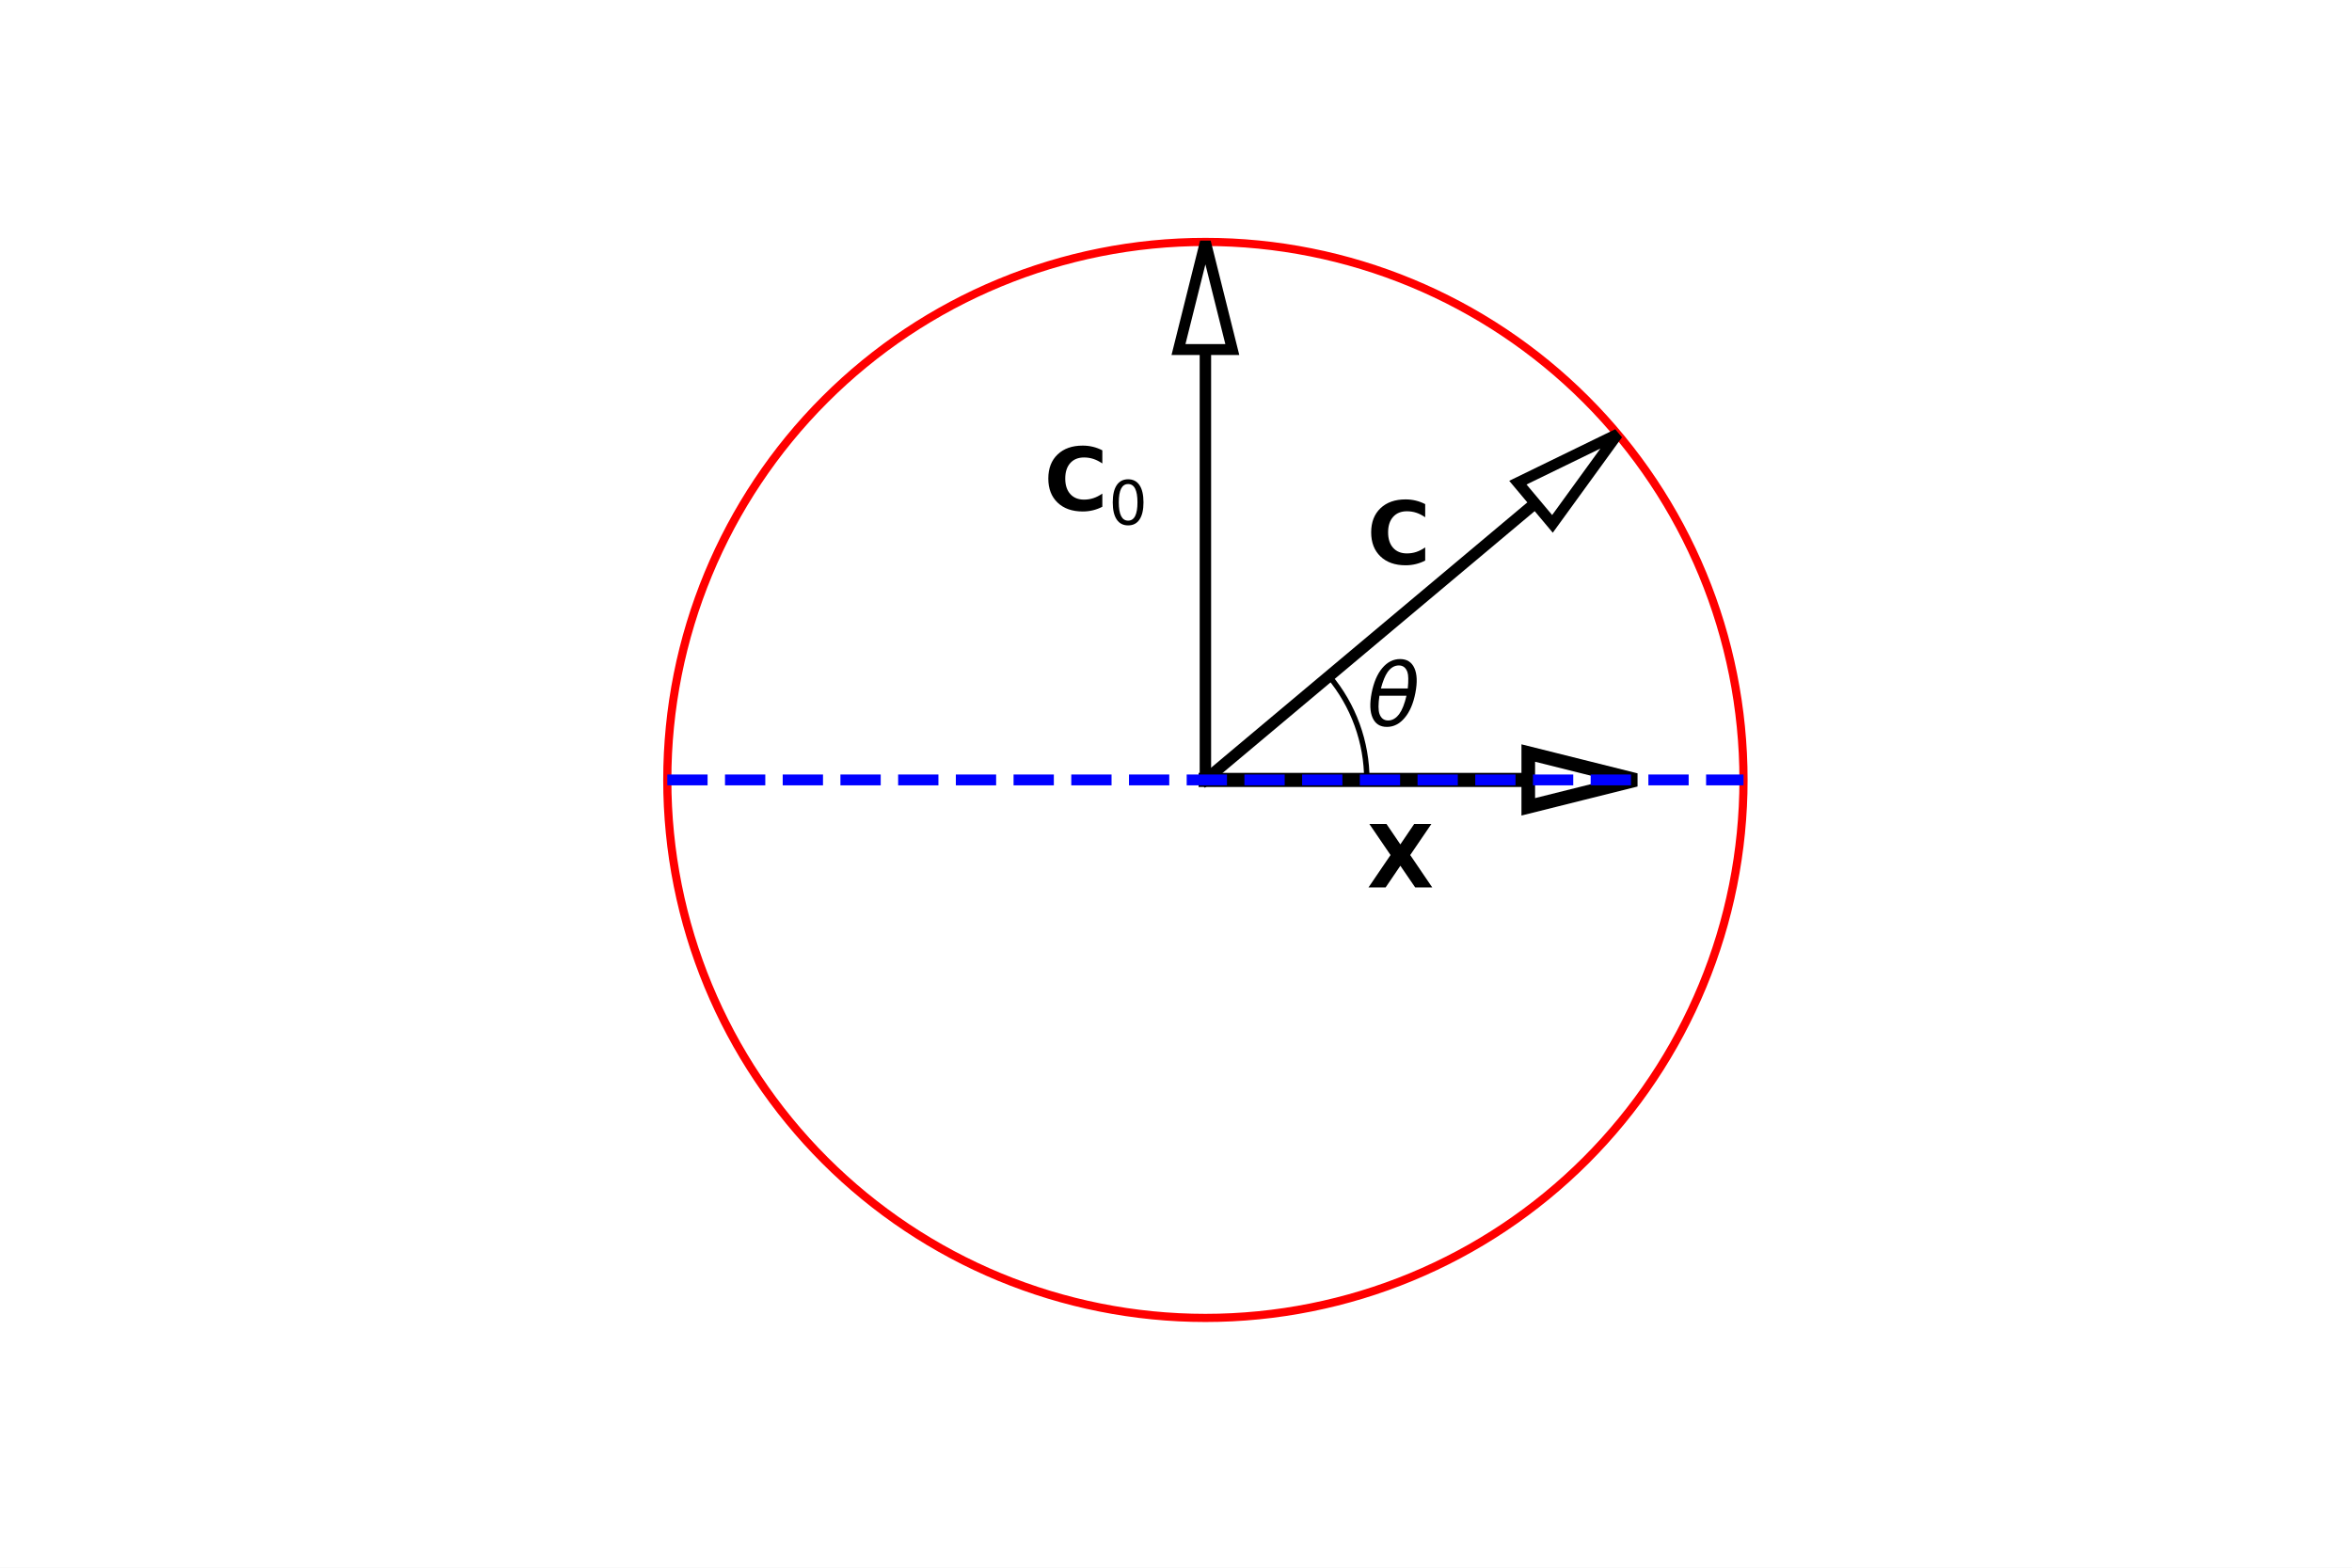
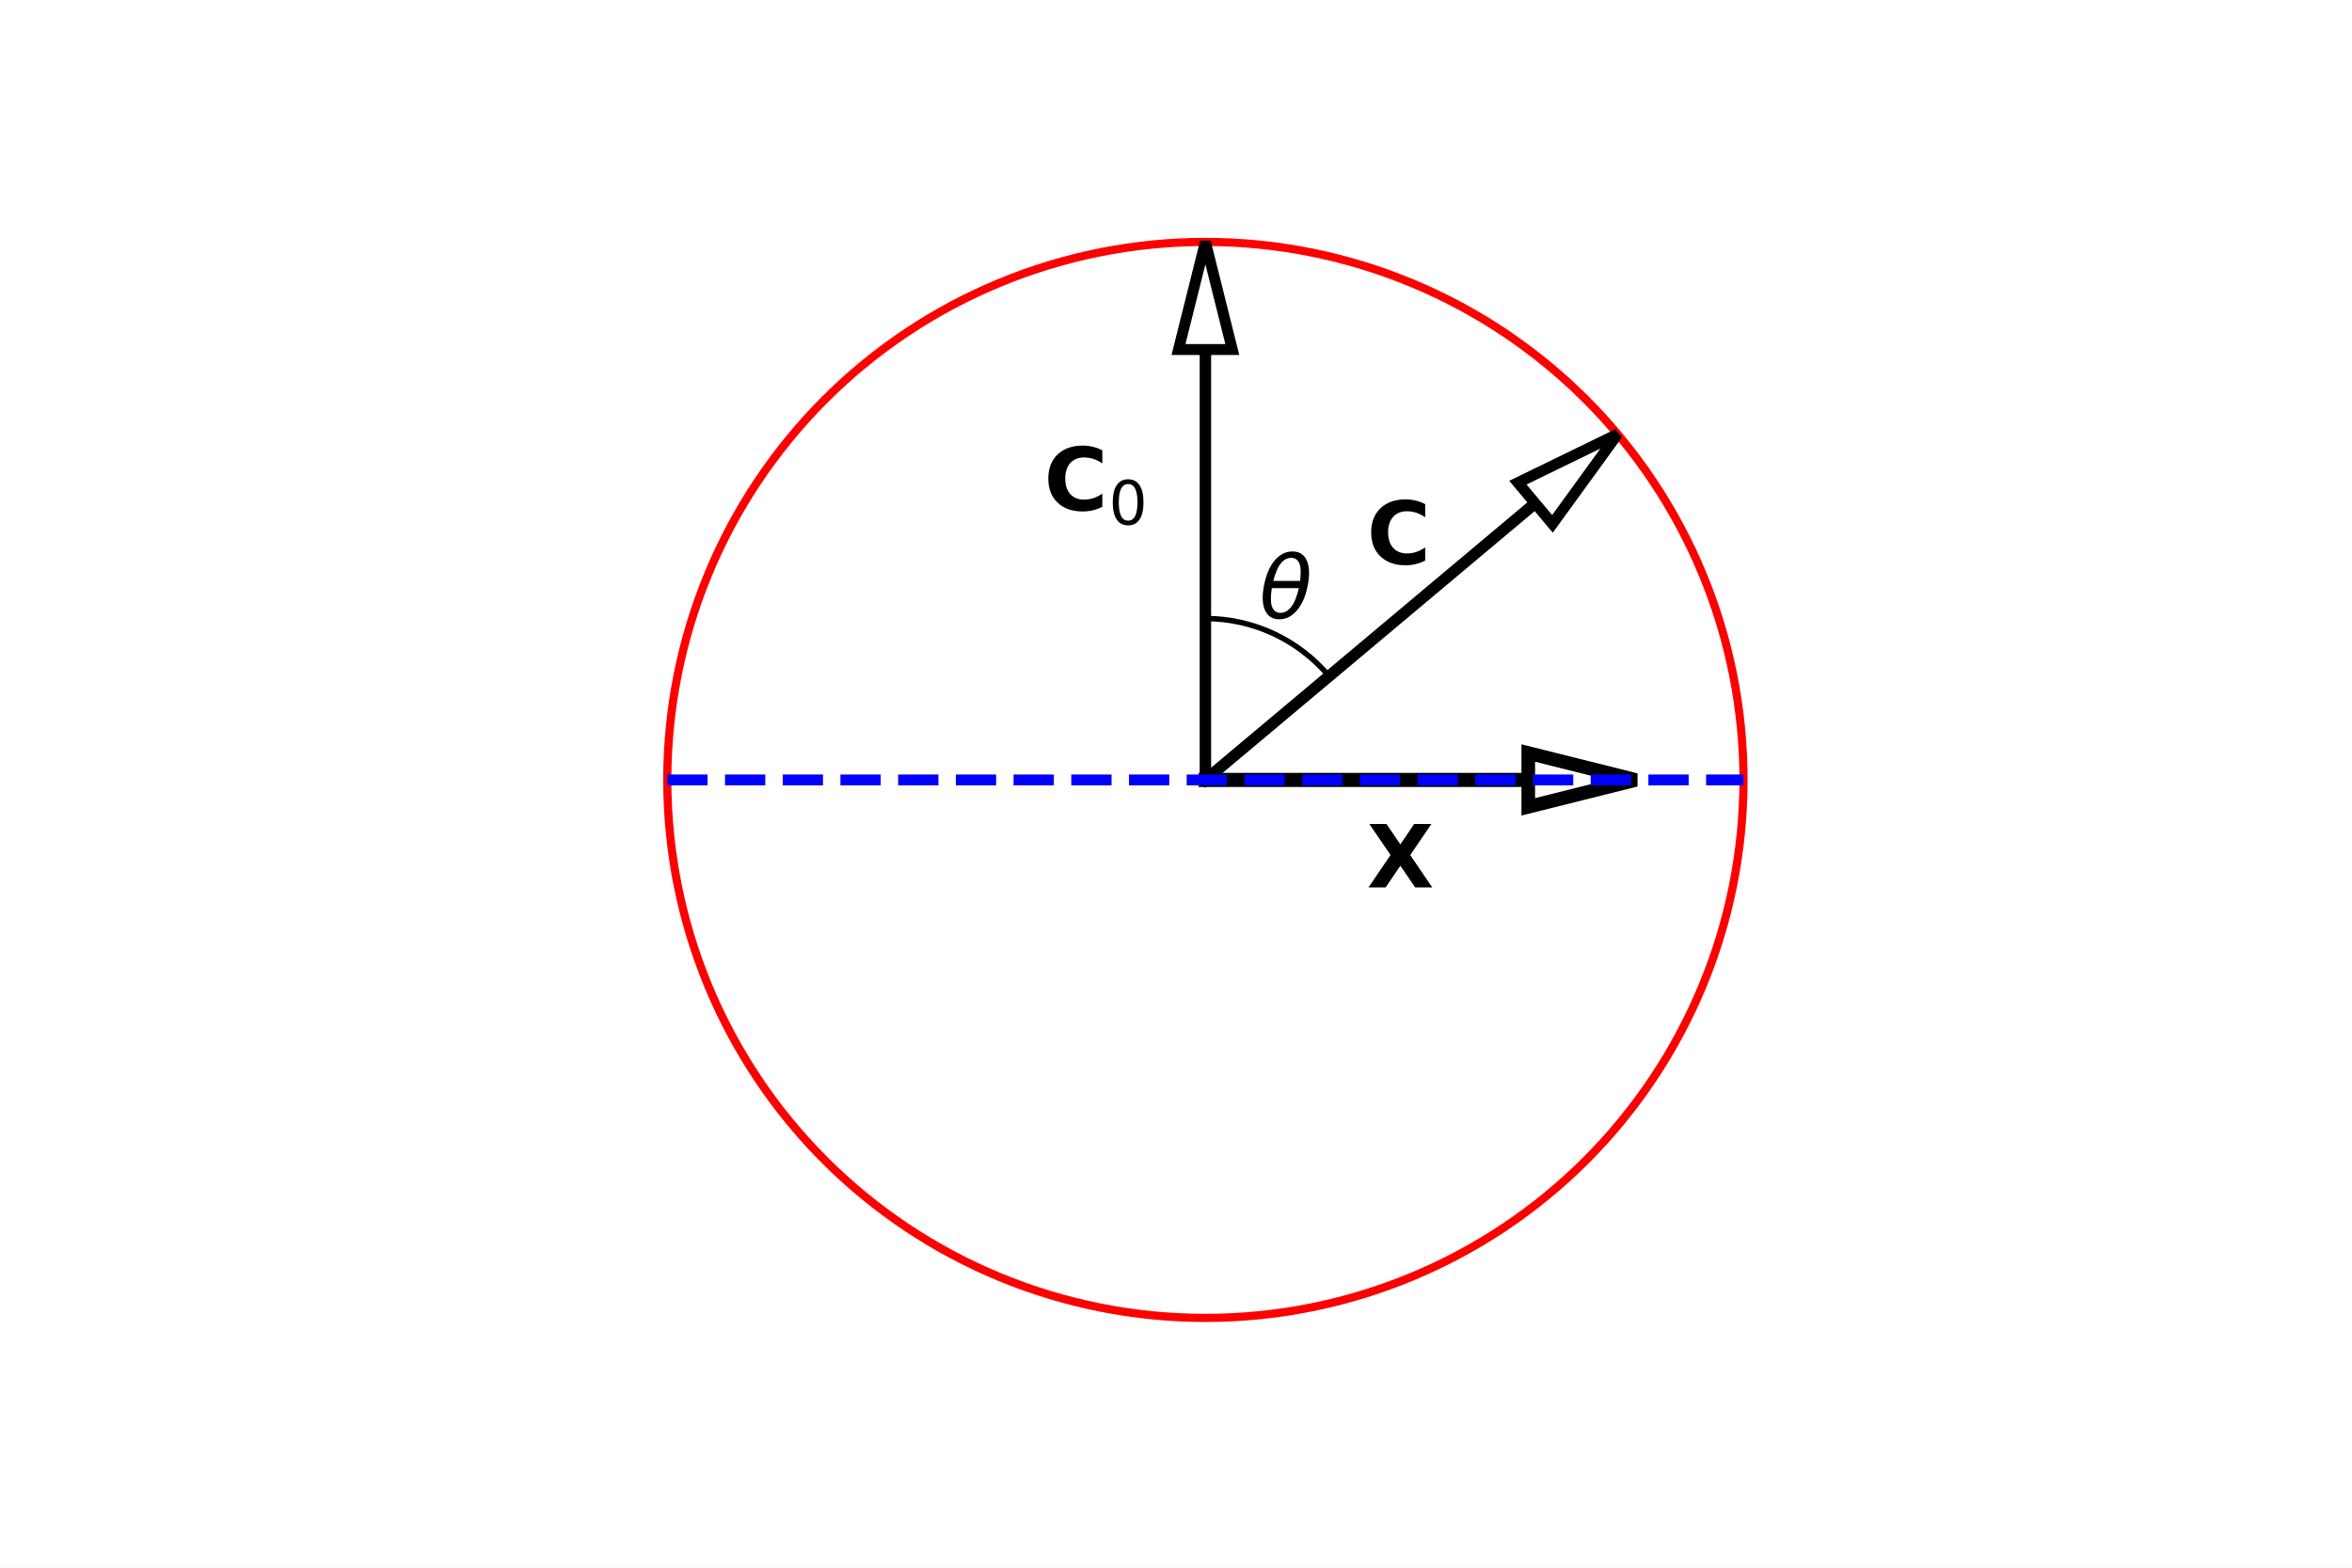
<svg xmlns="http://www.w3.org/2000/svg" xmlns:xlink="http://www.w3.org/1999/xlink" height="288pt" version="1.1" viewBox="0 0 432 288" width="432pt">
  <defs>
    <style type="text/css">
*{stroke-linecap:butt;stroke-linejoin:round;}
  </style>
  </defs>
  <g id="figure_1">
    <g id="patch_1">
      <path d="M 0 288  L 432 288  L 432 0  L 0 0  z " style="fill:#ffffff;" />
    </g>
    <g id="axes_1">
      <g id="patch_2">
-         <path clip-path="url(#p7f873bb417)" d="M 221.4 242.116  C 247.612 242.116 272.753 231.702 291.288 213.168  C 309.822 194.633 320.236 169.492 320.236 143.28  C 320.236 117.068 309.822 91.927 291.288 73.392  C 272.753 54.858 247.612 44.444 221.4 44.444  C 195.188 44.444 170.047 54.858 151.512 73.392  C 132.978 91.927 122.564 117.068 122.564 143.28  C 122.564 169.492 132.978 194.633 151.512 213.168  C 170.047 231.702 195.188 242.116 221.4 242.116  z " style="fill:#ffffff;stroke:#ff0000;stroke-linejoin:miter;stroke-width:1.5;" />
+         <path clip-path="url(#p7584258f07)" d="M 221.4 242.116  C 247.612 242.116 272.753 231.702 291.288 213.168  C 309.822 194.633 320.236 169.492 320.236 143.28  C 320.236 117.068 309.822 91.927 291.288 73.392  C 272.753 54.858 247.612 44.444 221.4 44.444  C 195.188 44.444 170.047 54.858 151.512 73.392  C 132.978 91.927 122.564 117.068 122.564 143.28  C 122.564 169.492 132.978 194.633 151.512 213.168  C 170.047 231.702 195.188 242.116 221.4 242.116  z " style="fill:#ffffff;stroke:#ff0000;stroke-linejoin:miter;stroke-width:1.5;" />
      </g>
      <g id="patch_3">
-         <path clip-path="url(#p7f873bb417)" d="M 221.4 44.444  L 226.342 64.211  L 221.449 64.211  L 221.449 143.28  L 221.351 143.28  L 221.351 64.211  L 216.458 64.211  z " style="fill:none;stroke:#000000;stroke-linejoin:miter;stroke-width:2;" />
+         <path clip-path="url(#p7584258f07)" d="M 221.4 44.444  L 226.342 64.211  L 221.449 64.211  L 221.449 143.28  L 221.351 143.28  L 221.351 64.211  L 216.458 64.211  z " style="fill:none;stroke:#000000;stroke-linejoin:miter;stroke-width:2;" />
      </g>
      <g id="patch_4">
-         <path clip-path="url(#p7f873bb417)" d="M 297.113 79.749  L 285.147 96.241  L 282.002 92.493  L 221.432 143.318  L 221.368 143.242  L 281.939 92.418  L 278.794 88.67  z " style="fill:none;stroke:#000000;stroke-linejoin:miter;stroke-width:2;" />
+         <path clip-path="url(#p7584258f07)" d="M 297.113 79.749  L 285.147 96.241  L 282.002 92.493  L 221.432 143.318  L 221.368 143.242  L 281.939 92.418  L 278.794 88.67  z " style="fill:none;stroke:#000000;stroke-linejoin:miter;stroke-width:2;" />
      </g>
      <g id="patch_5">
-         <path clip-path="url(#p7f873bb417)" d="M 300.469 143.28  L 280.702 148.222  L 280.702 143.329  L 221.4 143.329  L 221.4 143.231  L 280.702 143.231  L 280.702 138.338  z " style="fill:none;stroke:#000000;stroke-linejoin:miter;stroke-width:2.5;" />
+         <path clip-path="url(#p7584258f07)" d="M 300.469 143.28  L 280.702 148.222  L 280.702 143.329  L 221.4 143.329  L 221.4 143.231  L 280.702 143.231  L 280.702 138.338  z " style="fill:none;stroke:#000000;stroke-linejoin:miter;stroke-width:2.5;" />
      </g>
      <g id="patch_6">
-         <path clip-path="url(#p7f873bb417)" d="M 251.051 143.28  C 251.051 139.821 250.446 136.389 249.263 133.139  C 248.08 129.889 246.337 126.87 244.114 124.221  " style="fill:none;stroke:#000000;stroke-linejoin:miter;" />
+         <path clip-path="url(#p7584258f07)" d="M 244.114 124.221  C 241.331 120.904 237.855 118.237 233.931 116.407  C 230.007 114.577 225.73 113.629 221.4 113.629  " style="fill:none;stroke:#000000;stroke-linejoin:miter;" />
      </g>
      <g id="line2d_1">
-         <path clip-path="url(#p7f873bb417)" d="M 122.564 143.28  L 320.236 143.28  " style="fill:none;stroke:#0000ff;stroke-dasharray:7.4,3.2;stroke-dashoffset:0;stroke-width:2;" />
+         <path clip-path="url(#p7584258f07)" d="M 122.564 143.28  L 320.236 143.28  " style="fill:none;stroke:#0000ff;stroke-dasharray:7.4,3.2;stroke-dashoffset:0;stroke-width:2;" />
      </g>
      <g id="text_1">
        <defs>
          <path d="M 45.516 34.672  L 14.453 34.672  Q 12.359 20.062 14.5 13.875  Q 17.188 6.25 24.469 6.25  Q 31.781 6.25 37.359 13.922  Q 42.234 20.656 45.516 34.672  z M 47.016 42.969  Q 48.344 56.844 46.625 61.719  Q 43.953 69.438 36.766 69.438  Q 29.297 69.438 23.828 61.812  Q 19.531 55.672 16.156 42.969  z M 38.188 76.766  Q 49.906 76.766 54.594 66.406  Q 59.281 56.109 55.719 37.844  Q 52.203 19.625 43.453 9.281  Q 34.766 -1.125 23.047 -1.125  Q 11.281 -1.125 6.641 9.281  Q 2 19.625 5.516 37.844  Q 9.078 56.109 17.719 66.406  Q 26.422 76.766 38.188 76.766  z " id="DejaVuSans-Oblique-3b8" />
        </defs>
-         <g transform="translate(251.0509 133.3964)scale(0.16 -0.16)">
+         <g transform="translate(231.2836 113.6291)scale(0.16 -0.16)">
          <use transform="translate(0 0.234375)" xlink:href="#DejaVuSans-Oblique-3b8" />
        </g>
      </g>
      <g id="text_2">
        <defs>
          <path d="M 67 4  Q 61.812 1.312 56.203 -0.047  Q 50.594 -1.422 44.484 -1.422  Q 26.266 -1.422 15.625 8.766  Q 4.984 18.953 4.984 36.375  Q 4.984 53.859 15.625 64.031  Q 26.266 74.219 44.484 74.219  Q 50.594 74.219 56.203 72.844  Q 61.812 71.484 67 68.797  L 67 53.719  Q 61.766 57.281 56.688 58.938  Q 51.609 60.594 46 60.594  Q 35.938 60.594 30.172 54.141  Q 24.422 47.703 24.422 36.375  Q 24.422 25.094 30.172 18.641  Q 35.938 12.203 46 12.203  Q 51.609 12.203 56.688 13.859  Q 61.766 15.531 67 19.094  z " id="DejaVuSans-Bold-43" />
          <path d="M 31.781 66.406  Q 24.172 66.406 20.328 58.906  Q 16.5 51.422 16.5 36.375  Q 16.5 21.391 20.328 13.891  Q 24.172 6.391 31.781 6.391  Q 39.453 6.391 43.281 13.891  Q 47.125 21.391 47.125 36.375  Q 47.125 51.422 43.281 58.906  Q 39.453 66.406 31.781 66.406  z M 31.781 74.219  Q 44.047 74.219 50.516 64.516  Q 56.984 54.828 56.984 36.375  Q 56.984 17.969 50.516 8.266  Q 44.047 -1.422 31.781 -1.422  Q 19.531 -1.422 13.062 8.266  Q 6.594 17.969 6.594 36.375  Q 6.594 54.828 13.062 64.516  Q 19.531 74.219 31.781 74.219  z " id="DejaVuSans-30" />
        </defs>
        <g transform="translate(191.7491 93.86182)scale(0.16 -0.16)">
          <use transform="translate(0 0.78125)" xlink:href="#DejaVuSans-Bold-43" />
          <use transform="translate(74.3457 -15.625)scale(0.7)" xlink:href="#DejaVuSans-30" />
        </g>
      </g>
      <g id="text_3">
        <g transform="translate(251.0509 103.7455)scale(0.16 -0.16)">
          <use transform="translate(0 0.78125)" xlink:href="#DejaVuSans-Bold-43" />
        </g>
      </g>
      <g id="text_4">
        <defs>
          <path d="M 49.812 37.203  L 75.094 0  L 55.516 0  L 38.484 24.906  L 21.578 0  L 1.906 0  L 27.203 37.203  L 2.875 72.906  L 22.516 72.906  L 38.484 49.422  L 54.391 72.906  L 74.125 72.906  z " id="DejaVuSans-Bold-58" />
        </defs>
        <g transform="translate(251.0509 163.0473)scale(0.16 -0.16)">
          <use transform="translate(0 0.09375)" xlink:href="#DejaVuSans-Bold-58" />
        </g>
      </g>
    </g>
  </g>
  <defs>
-     <clipPath id="p7f873bb417">
+     <clipPath id="p7584258f07">
      <rect height="217.44" width="334.8" x="54" y="34.56" />
    </clipPath>
  </defs>
</svg>
